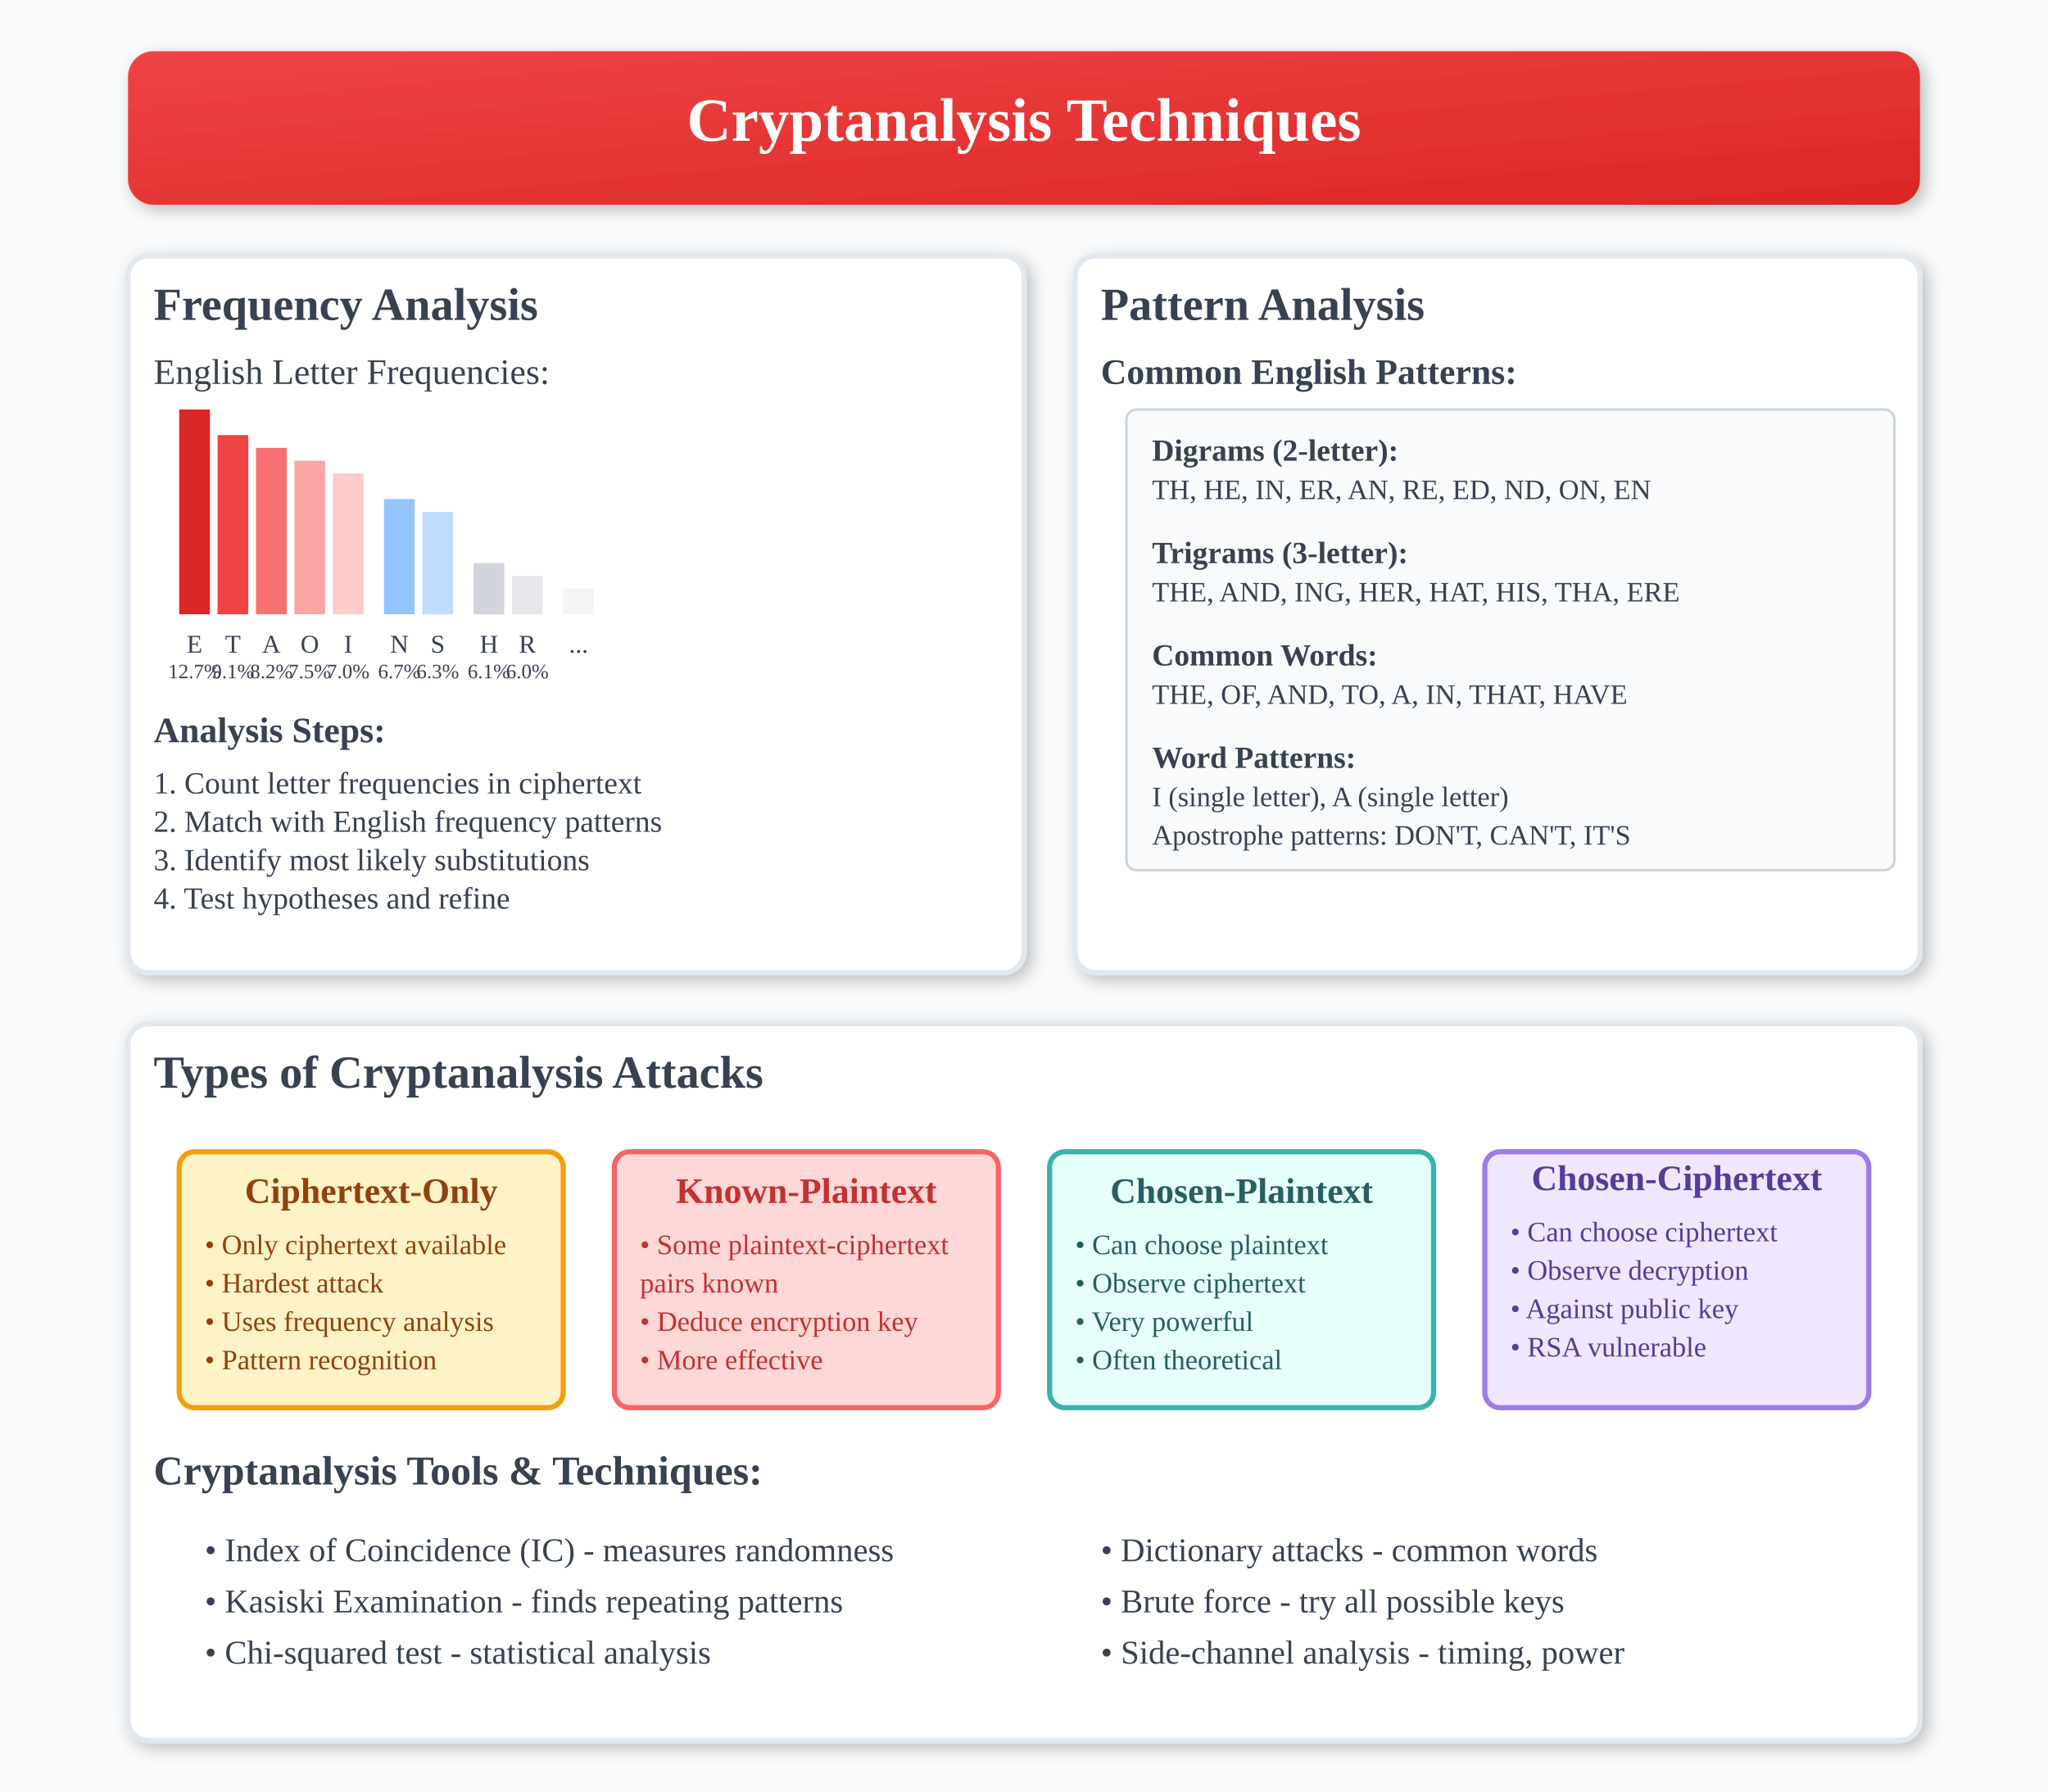
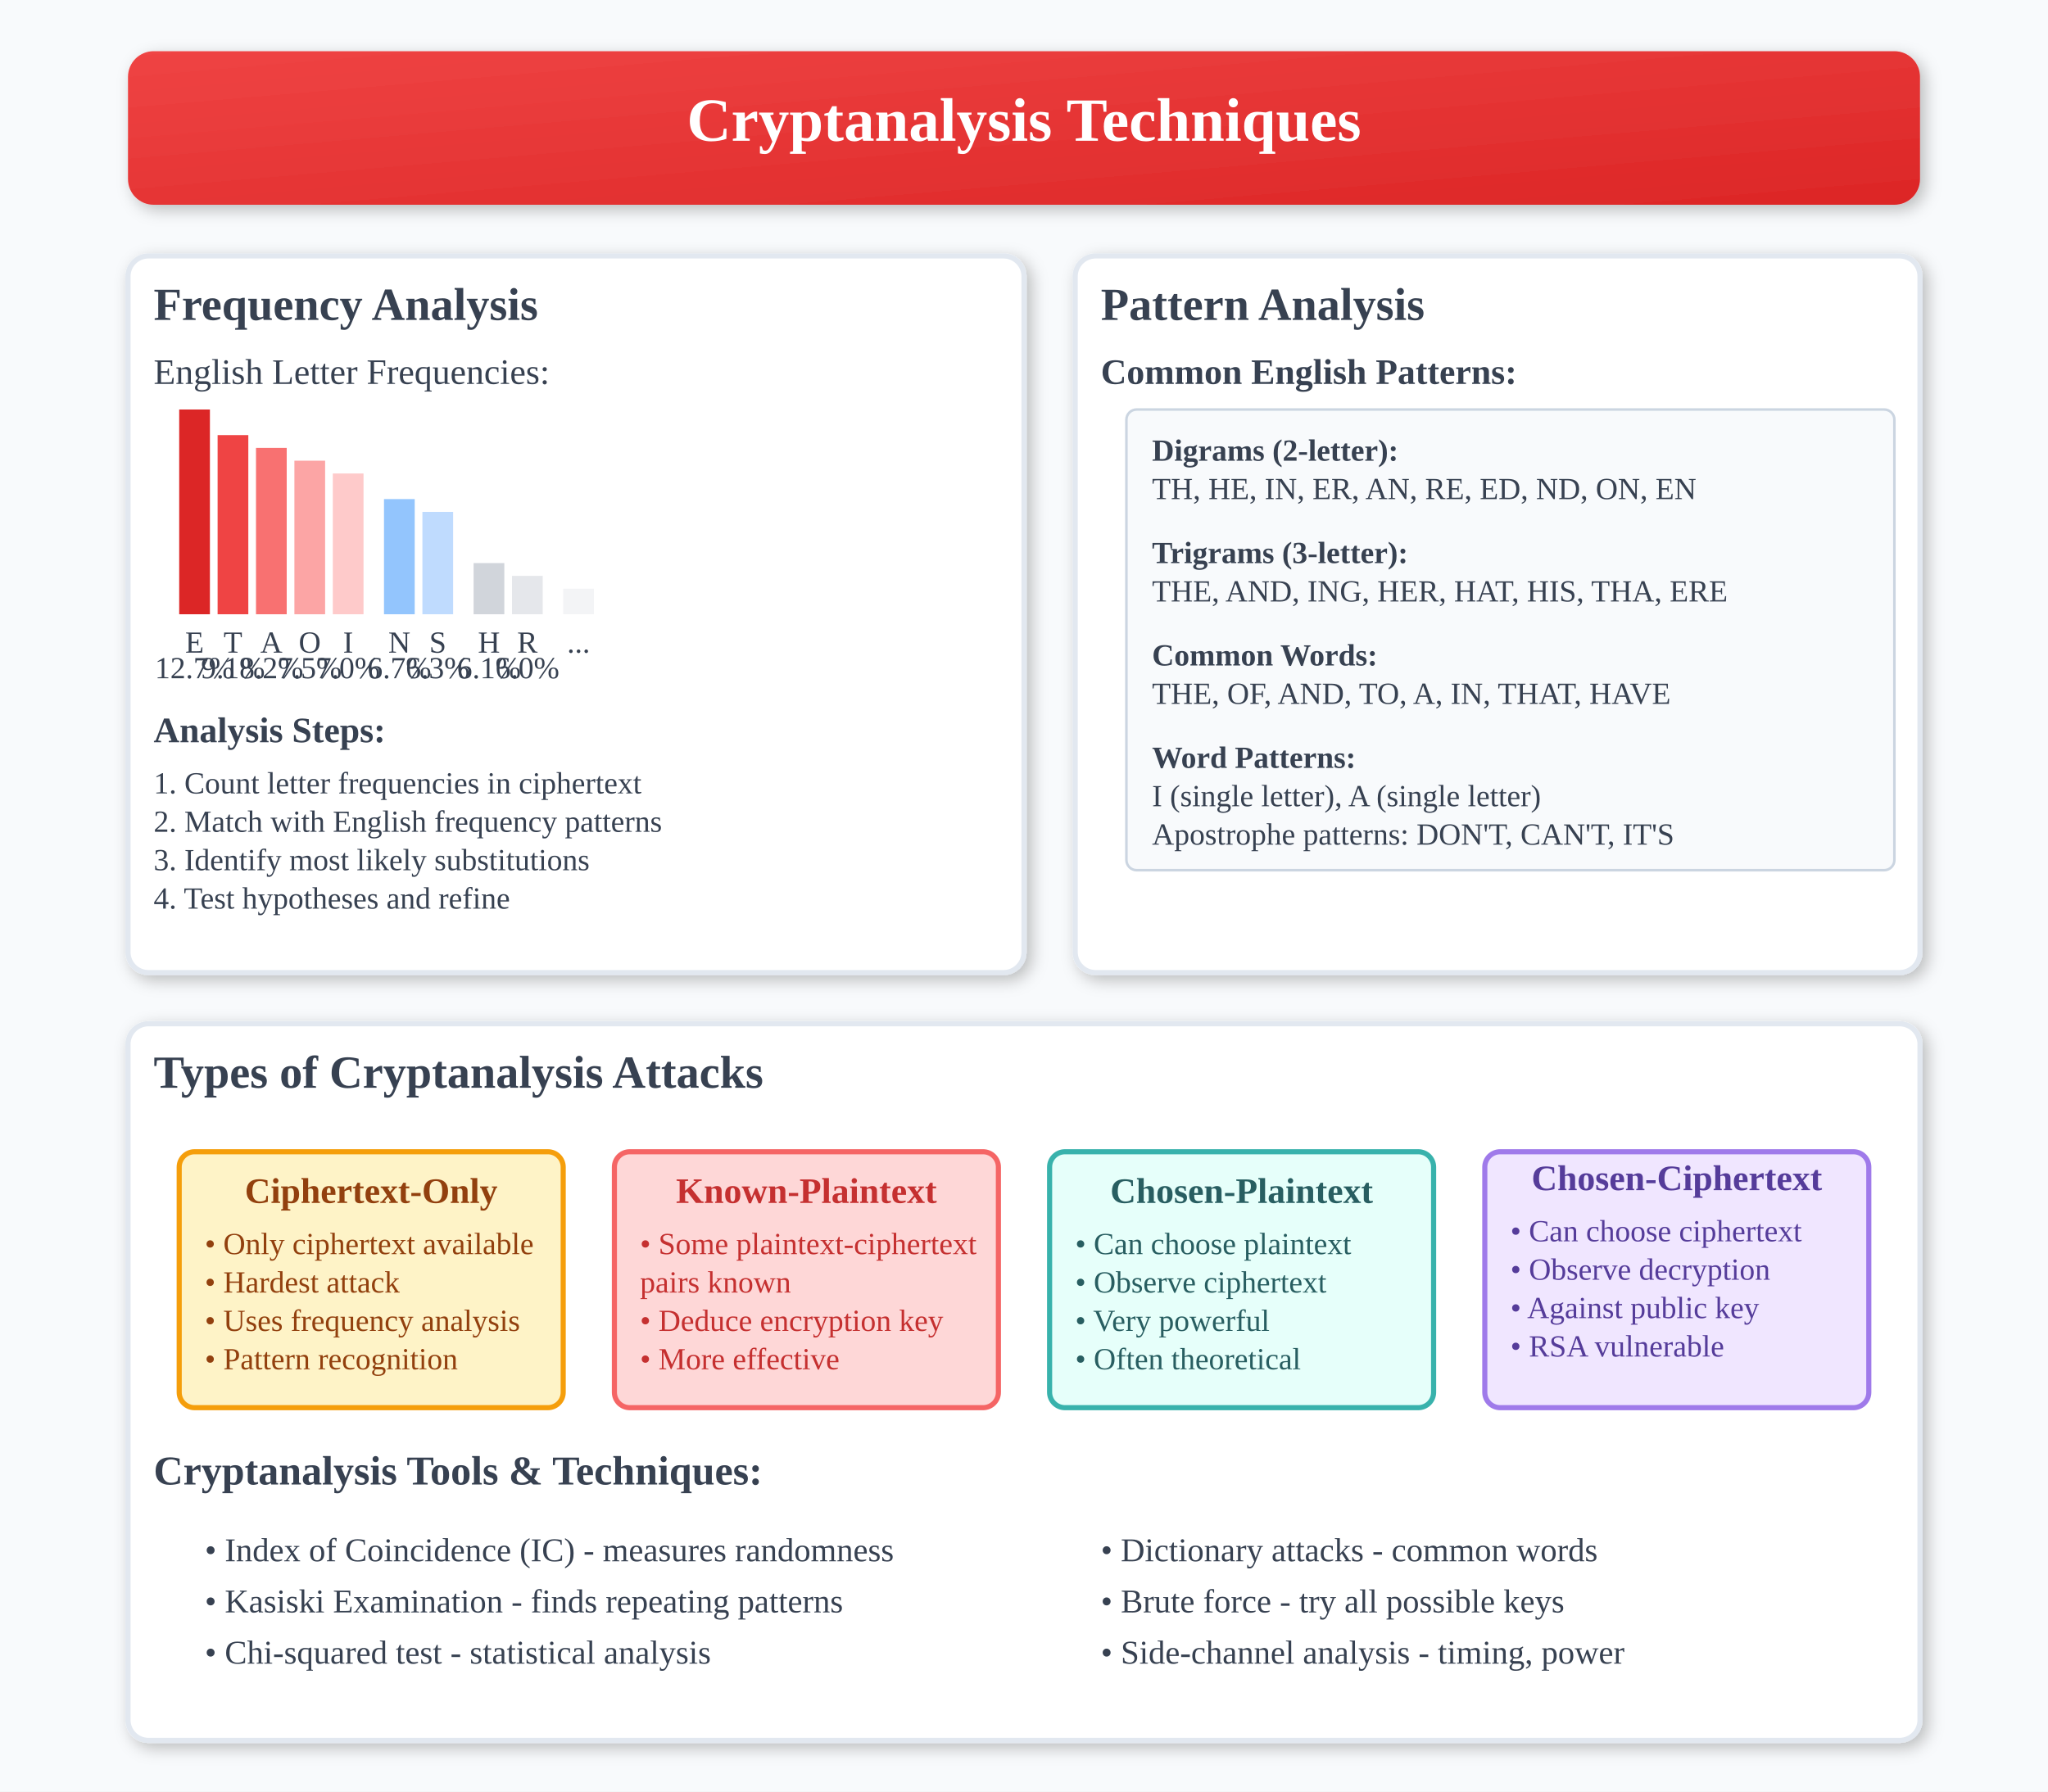
<svg xmlns="http://www.w3.org/2000/svg" width="800" height="700" viewBox="0 0 800 700">
  <defs>
    <linearGradient id="gradient" x1="0%" y1="0%" x2="100%" y2="100%">
      <stop offset="0%" style="stop-color:#ef4444;stop-opacity:1" />
      <stop offset="100%" style="stop-color:#dc2626;stop-opacity:1" />
    </linearGradient>
    <filter id="shadow" x="-50%" y="-50%" width="200%" height="200%">
      <feDropShadow dx="2" dy="2" stdDeviation="3" flood-color="#00000040" />
    </filter>
  </defs>
  <rect width="800" height="700" fill="#f8fafc" />
  <rect x="50" y="20" width="700" height="60" fill="url(#gradient)" rx="10" filter="url(#shadow)" />
  <text x="400" y="55" text-anchor="middle" fill="white" font-size="24" font-weight="bold">Cryptanalysis Techniques</text>
  <rect x="50" y="100" width="350" height="280" fill="white" stroke="#e2e8f0" stroke-width="2" rx="8" filter="url(#shadow)" />
  <text x="60" y="125" fill="#374151" font-size="18" font-weight="bold">Frequency Analysis</text>
  <text x="60" y="150" fill="#374151" font-size="14">English Letter Frequencies:</text>
  <g transform="translate(70, 160)">
    <rect x="0" y="0" width="12" height="80" fill="#dc2626" />
-     <text x="6" y="95" text-anchor="middle" fill="#374151" font-size="10">E</text>
-     <text x="6" y="105" text-anchor="middle" fill="#374151" font-size="8">12.7%</text>
+     <text x="6" y="95" text-anchor="middle" fill="#374151" font-size="12">E</text>
+     <text x="6" y="105" text-anchor="middle" fill="#374151" font-size="12">12.7%</text>
    <rect x="15" y="10" width="12" height="70" fill="#ef4444" />
-     <text x="21" y="95" text-anchor="middle" fill="#374151" font-size="10">T</text>
-     <text x="21" y="105" text-anchor="middle" fill="#374151" font-size="8">9.1%</text>
+     <text x="21" y="95" text-anchor="middle" fill="#374151" font-size="12">T</text>
+     <text x="21" y="105" text-anchor="middle" fill="#374151" font-size="12">9.1%</text>
    <rect x="30" y="15" width="12" height="65" fill="#f87171" />
-     <text x="36" y="95" text-anchor="middle" fill="#374151" font-size="10">A</text>
-     <text x="36" y="105" text-anchor="middle" fill="#374151" font-size="8">8.2%</text>
+     <text x="36" y="95" text-anchor="middle" fill="#374151" font-size="12">A</text>
+     <text x="36" y="105" text-anchor="middle" fill="#374151" font-size="12">8.2%</text>
    <rect x="45" y="20" width="12" height="60" fill="#fca5a5" />
-     <text x="51" y="95" text-anchor="middle" fill="#374151" font-size="10">O</text>
-     <text x="51" y="105" text-anchor="middle" fill="#374151" font-size="8">7.5%</text>
+     <text x="51" y="95" text-anchor="middle" fill="#374151" font-size="12">O</text>
+     <text x="51" y="105" text-anchor="middle" fill="#374151" font-size="12">7.5%</text>
    <rect x="60" y="25" width="12" height="55" fill="#fecaca" />
-     <text x="66" y="95" text-anchor="middle" fill="#374151" font-size="10">I</text>
-     <text x="66" y="105" text-anchor="middle" fill="#374151" font-size="8">7.0%</text>
+     <text x="66" y="95" text-anchor="middle" fill="#374151" font-size="12">I</text>
+     <text x="66" y="105" text-anchor="middle" fill="#374151" font-size="12">7.0%</text>
    <rect x="80" y="35" width="12" height="45" fill="#93c5fd" />
-     <text x="86" y="95" text-anchor="middle" fill="#374151" font-size="10">N</text>
-     <text x="86" y="105" text-anchor="middle" fill="#374151" font-size="8">6.7%</text>
+     <text x="86" y="95" text-anchor="middle" fill="#374151" font-size="12">N</text>
+     <text x="86" y="105" text-anchor="middle" fill="#374151" font-size="12">6.7%</text>
    <rect x="95" y="40" width="12" height="40" fill="#bfdbfe" />
-     <text x="101" y="95" text-anchor="middle" fill="#374151" font-size="10">S</text>
-     <text x="101" y="105" text-anchor="middle" fill="#374151" font-size="8">6.3%</text>
+     <text x="101" y="95" text-anchor="middle" fill="#374151" font-size="12">S</text>
+     <text x="101" y="105" text-anchor="middle" fill="#374151" font-size="12">6.3%</text>
    <rect x="115" y="60" width="12" height="20" fill="#d1d5db" />
-     <text x="121" y="95" text-anchor="middle" fill="#374151" font-size="10">H</text>
-     <text x="121" y="105" text-anchor="middle" fill="#374151" font-size="8">6.1%</text>
+     <text x="121" y="95" text-anchor="middle" fill="#374151" font-size="12">H</text>
+     <text x="121" y="105" text-anchor="middle" fill="#374151" font-size="12">6.1%</text>
    <rect x="130" y="65" width="12" height="15" fill="#e5e7eb" />
-     <text x="136" y="95" text-anchor="middle" fill="#374151" font-size="10">R</text>
-     <text x="136" y="105" text-anchor="middle" fill="#374151" font-size="8">6.0%</text>
+     <text x="136" y="95" text-anchor="middle" fill="#374151" font-size="12">R</text>
+     <text x="136" y="105" text-anchor="middle" fill="#374151" font-size="12">6.0%</text>
    <rect x="150" y="70" width="12" height="10" fill="#f3f4f6" />
-     <text x="156" y="95" text-anchor="middle" fill="#374151" font-size="10">...</text>
+     <text x="156" y="95" text-anchor="middle" fill="#374151" font-size="12">...</text>
  </g>
  <text x="60" y="290" fill="#374151" font-size="14" font-weight="bold">Analysis Steps:</text>
  <text x="60" y="310" fill="#374151" font-size="12">1. Count letter frequencies in ciphertext</text>
  <text x="60" y="325" fill="#374151" font-size="12">2. Match with English frequency patterns</text>
  <text x="60" y="340" fill="#374151" font-size="12">3. Identify most likely substitutions</text>
  <text x="60" y="355" fill="#374151" font-size="12">4. Test hypotheses and refine</text>
  <rect x="420" y="100" width="330" height="280" fill="white" stroke="#e2e8f0" stroke-width="2" rx="8" filter="url(#shadow)" />
  <text x="430" y="125" fill="#374151" font-size="18" font-weight="bold">Pattern Analysis</text>
  <text x="430" y="150" fill="#374151" font-size="14" font-weight="bold">Common English Patterns:</text>
  <rect x="440" y="160" width="300" height="180" fill="#f8fafc" stroke="#cbd5e1" stroke-width="1" rx="4" />
  <text x="450" y="180" fill="#374151" font-size="12" font-weight="bold">Digrams (2-letter):</text>
-   <text x="450" y="195" fill="#374151" font-size="11">TH, HE, IN, ER, AN, RE, ED, ND, ON, EN</text>
+   <text x="450" y="195" fill="#374151" font-size="12">TH, HE, IN, ER, AN, RE, ED, ND, ON, EN</text>
  <text x="450" y="220" fill="#374151" font-size="12" font-weight="bold">Trigrams (3-letter):</text>
-   <text x="450" y="235" fill="#374151" font-size="11">THE, AND, ING, HER, HAT, HIS, THA, ERE</text>
+   <text x="450" y="235" fill="#374151" font-size="12">THE, AND, ING, HER, HAT, HIS, THA, ERE</text>
  <text x="450" y="260" fill="#374151" font-size="12" font-weight="bold">Common Words:</text>
-   <text x="450" y="275" fill="#374151" font-size="11">THE, OF, AND, TO, A, IN, THAT, HAVE</text>
+   <text x="450" y="275" fill="#374151" font-size="12">THE, OF, AND, TO, A, IN, THAT, HAVE</text>
  <text x="450" y="300" fill="#374151" font-size="12" font-weight="bold">Word Patterns:</text>
-   <text x="450" y="315" fill="#374151" font-size="11">I (single letter), A (single letter)</text>
-   <text x="450" y="330" fill="#374151" font-size="11">Apostrophe patterns: DON'T, CAN'T, IT'S</text>
+   <text x="450" y="315" fill="#374151" font-size="12">I (single letter), A (single letter)</text>
+   <text x="450" y="330" fill="#374151" font-size="12">Apostrophe patterns: DON'T, CAN'T, IT'S</text>
  <rect x="50" y="400" width="700" height="280" fill="white" stroke="#e2e8f0" stroke-width="2" rx="8" filter="url(#shadow)" />
  <text x="60" y="425" fill="#374151" font-size="18" font-weight="bold">Types of Cryptanalysis Attacks</text>
  <g transform="translate(70, 450)">
    <rect x="0" y="0" width="150" height="100" fill="#fef3c7" stroke="#f59e0b" stroke-width="2" rx="6" />
    <text x="75" y="20" text-anchor="middle" fill="#92400e" font-size="14" font-weight="bold">Ciphertext-Only</text>
-     <text x="10" y="40" fill="#92400e" font-size="11">• Only ciphertext available</text>
-     <text x="10" y="55" fill="#92400e" font-size="11">• Hardest attack</text>
-     <text x="10" y="70" fill="#92400e" font-size="11">• Uses frequency analysis</text>
-     <text x="10" y="85" fill="#92400e" font-size="11">• Pattern recognition</text>
+     <text x="10" y="40" fill="#92400e" font-size="12">• Only ciphertext available</text>
+     <text x="10" y="55" fill="#92400e" font-size="12">• Hardest attack</text>
+     <text x="10" y="70" fill="#92400e" font-size="12">• Uses frequency analysis</text>
+     <text x="10" y="85" fill="#92400e" font-size="12">• Pattern recognition</text>
    <rect x="170" y="0" width="150" height="100" fill="#fed7d7" stroke="#f56565" stroke-width="2" rx="6" />
    <text x="245" y="20" text-anchor="middle" fill="#c53030" font-size="14" font-weight="bold">Known-Plaintext</text>
-     <text x="180" y="40" fill="#c53030" font-size="11">• Some plaintext-ciphertext</text>
-     <text x="180" y="55" fill="#c53030" font-size="11">  pairs known</text>
-     <text x="180" y="70" fill="#c53030" font-size="11">• Deduce encryption key</text>
-     <text x="180" y="85" fill="#c53030" font-size="11">• More effective</text>
+     <text x="180" y="40" fill="#c53030" font-size="12">• Some plaintext-ciphertext</text>
+     <text x="180" y="55" fill="#c53030" font-size="12">  pairs known</text>
+     <text x="180" y="70" fill="#c53030" font-size="12">• Deduce encryption key</text>
+     <text x="180" y="85" fill="#c53030" font-size="12">• More effective</text>
    <rect x="340" y="0" width="150" height="100" fill="#e6fffa" stroke="#38b2ac" stroke-width="2" rx="6" />
    <text x="415" y="20" text-anchor="middle" fill="#285e61" font-size="14" font-weight="bold">Chosen-Plaintext</text>
-     <text x="350" y="40" fill="#285e61" font-size="11">• Can choose plaintext</text>
-     <text x="350" y="55" fill="#285e61" font-size="11">• Observe ciphertext</text>
-     <text x="350" y="70" fill="#285e61" font-size="11">• Very powerful</text>
-     <text x="350" y="85" fill="#285e61" font-size="11">• Often theoretical</text>
+     <text x="350" y="40" fill="#285e61" font-size="12">• Can choose plaintext</text>
+     <text x="350" y="55" fill="#285e61" font-size="12">• Observe ciphertext</text>
+     <text x="350" y="70" fill="#285e61" font-size="12">• Very powerful</text>
+     <text x="350" y="85" fill="#285e61" font-size="12">• Often theoretical</text>
    <rect x="510" y="0" width="150" height="100" fill="#f0e6ff" stroke="#9f7aea" stroke-width="2" rx="6" />
    <text x="585" y="15" text-anchor="middle" fill="#553c9a" font-size="14" font-weight="bold">Chosen-Ciphertext</text>
-     <text x="520" y="35" fill="#553c9a" font-size="11">• Can choose ciphertext</text>
-     <text x="520" y="50" fill="#553c9a" font-size="11">• Observe decryption</text>
-     <text x="520" y="65" fill="#553c9a" font-size="11">• Against public key</text>
-     <text x="520" y="80" fill="#553c9a" font-size="11">• RSA vulnerable</text>
+     <text x="520" y="35" fill="#553c9a" font-size="12">• Can choose ciphertext</text>
+     <text x="520" y="50" fill="#553c9a" font-size="12">• Observe decryption</text>
+     <text x="520" y="65" fill="#553c9a" font-size="12">• Against public key</text>
+     <text x="520" y="80" fill="#553c9a" font-size="12">• RSA vulnerable</text>
  </g>
  <text x="60" y="580" fill="#374151" font-size="16" font-weight="bold">Cryptanalysis Tools &amp; Techniques:</text>
  <g transform="translate(80, 590)">
    <text x="0" y="20" fill="#374151" font-size="13">• Index of Coincidence (IC) - measures randomness</text>
    <text x="0" y="40" fill="#374151" font-size="13">• Kasiski Examination - finds repeating patterns</text>
    <text x="0" y="60" fill="#374151" font-size="13">• Chi-squared test - statistical analysis</text>
    <text x="350" y="20" fill="#374151" font-size="13">• Dictionary attacks - common words</text>
    <text x="350" y="40" fill="#374151" font-size="13">• Brute force - try all possible keys</text>
    <text x="350" y="60" fill="#374151" font-size="13">• Side-channel analysis - timing, power</text>
  </g>
</svg>
